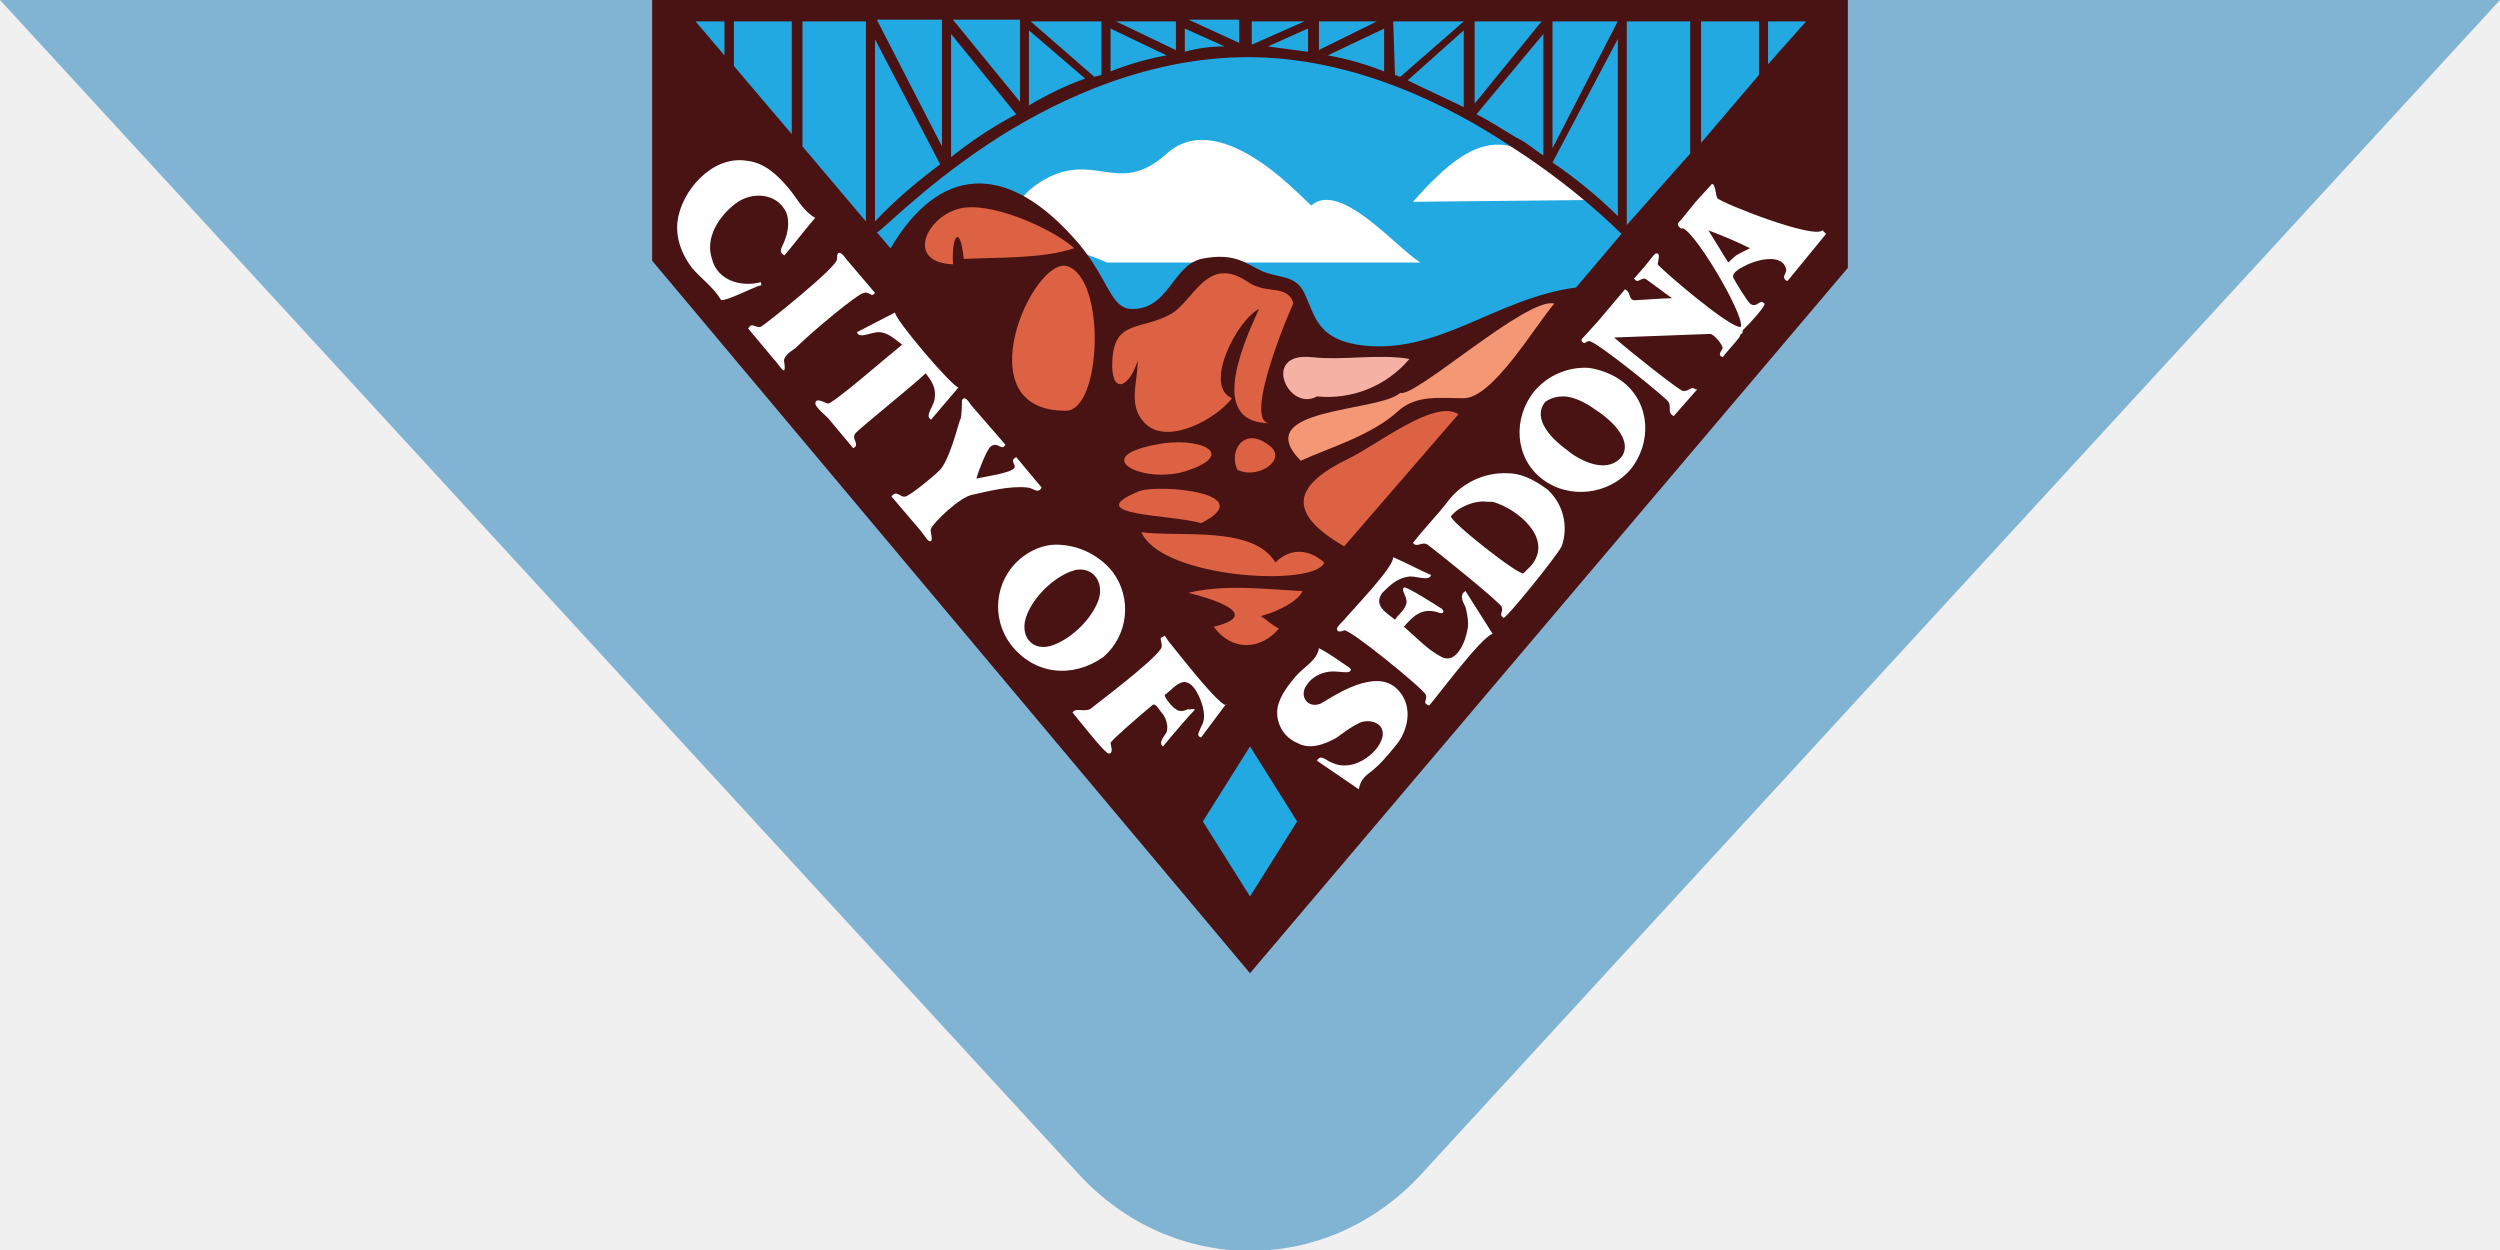
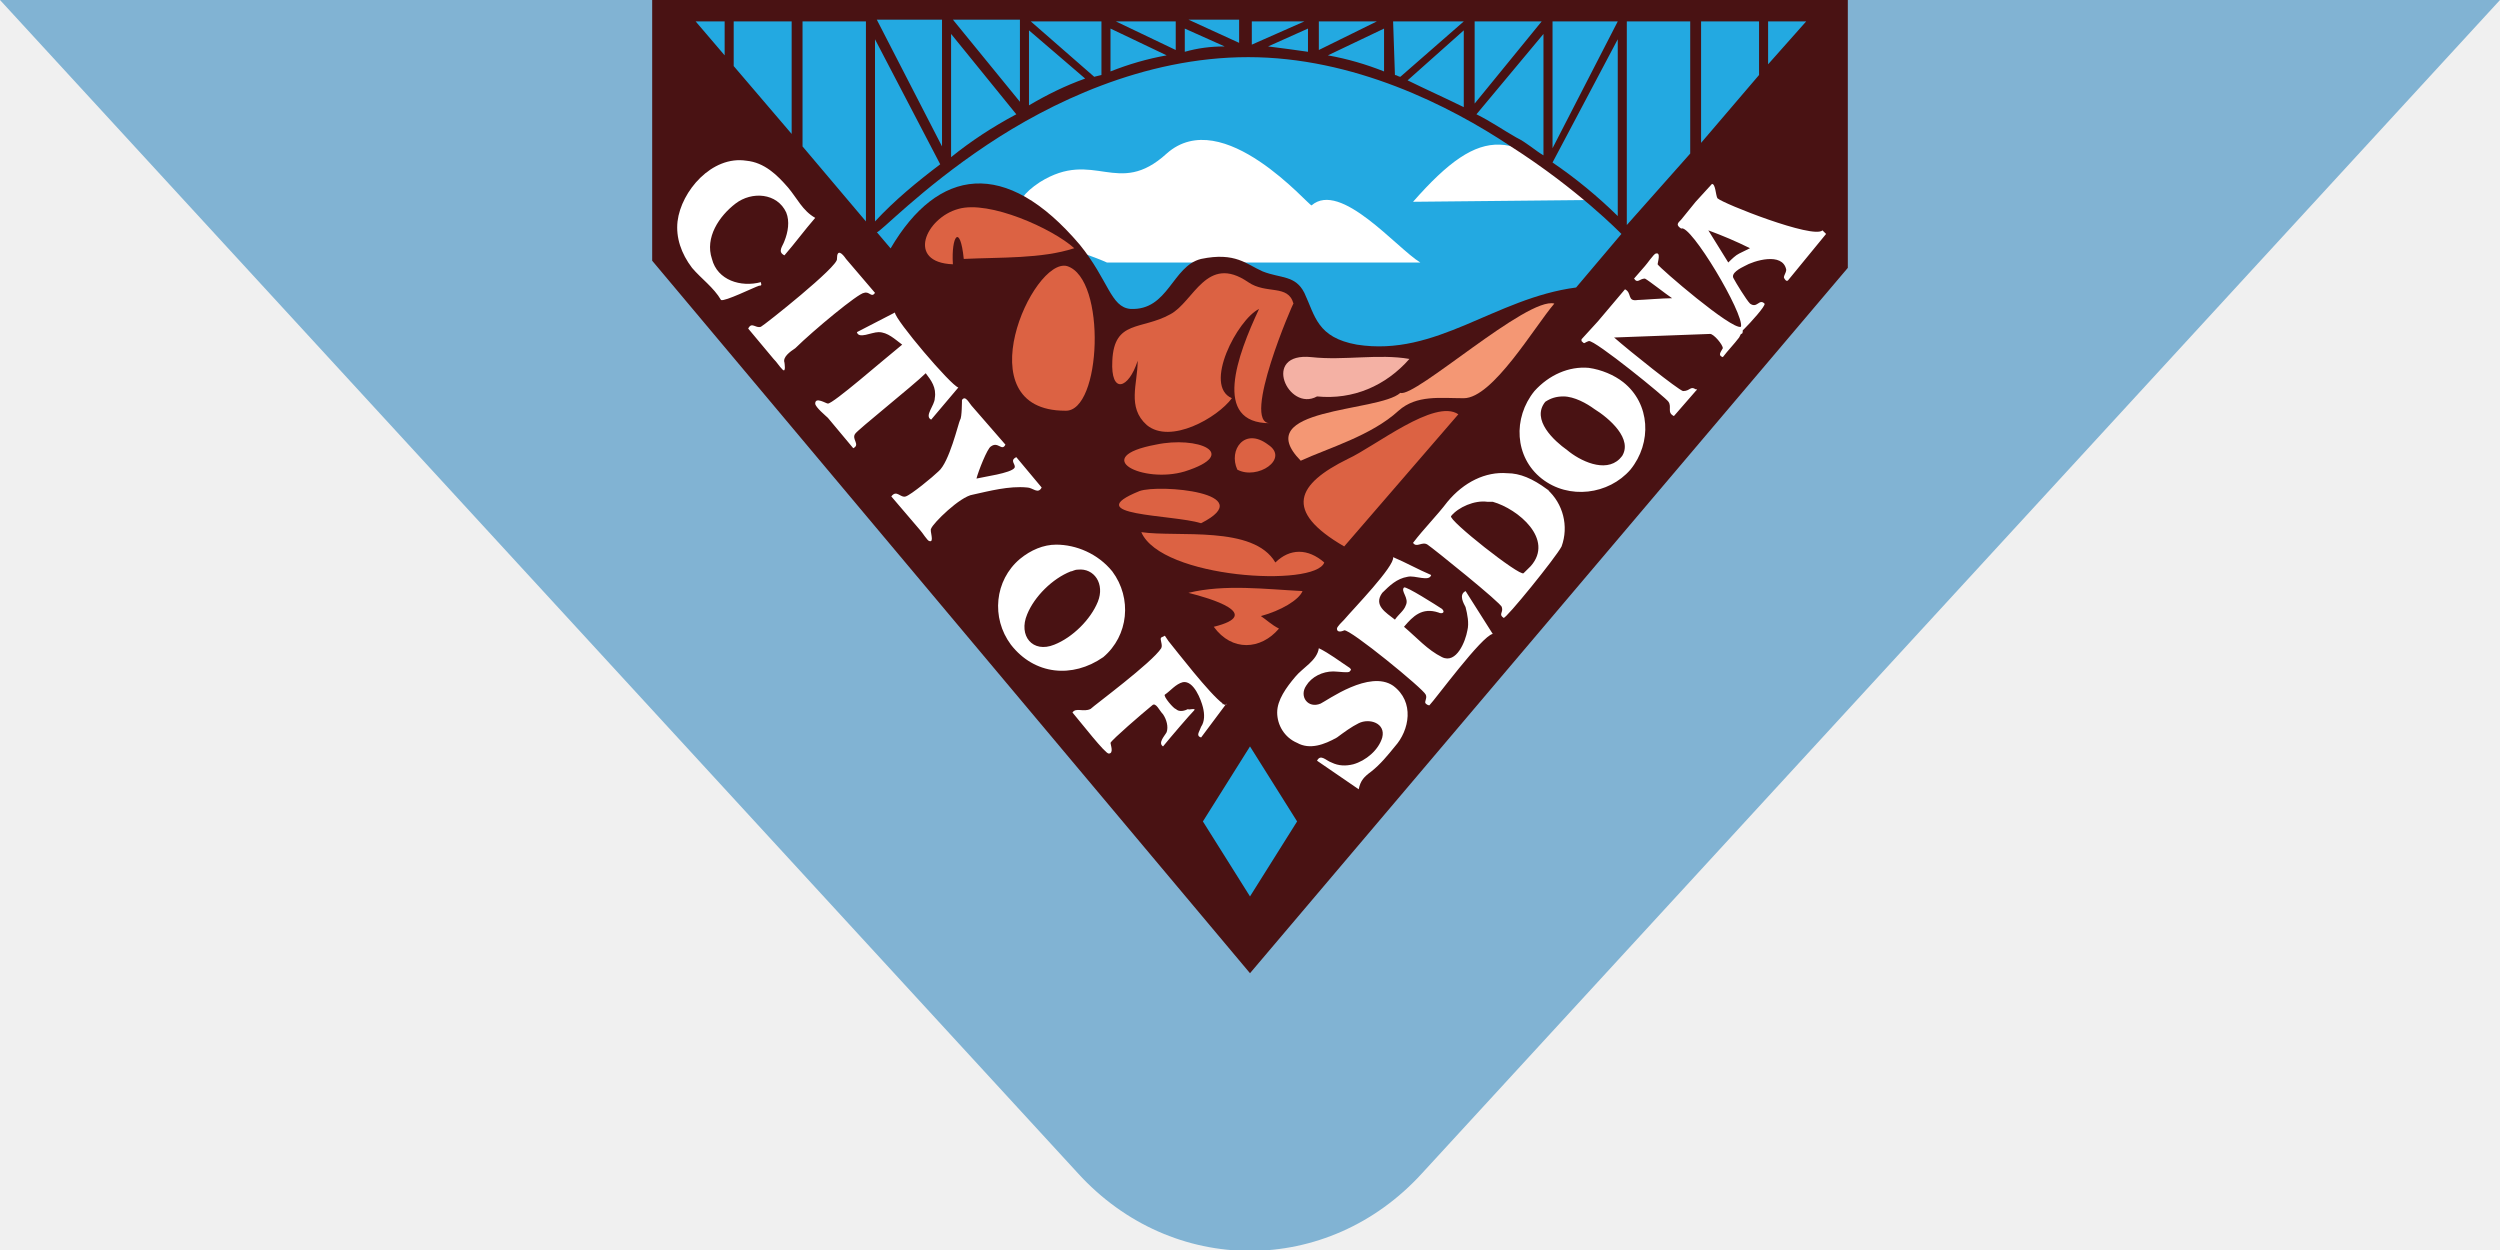
<svg xmlns="http://www.w3.org/2000/svg" width="140" height="70" fill="none">
  <g clip-path="url(#a)">
-     <path fill="#81B3D3" d="M140 0H0l60.36 65.7c5.28 5.8 14 5.8 19.28 0L140 0Z" />
-     <path fill="#23A9E1" d="M37.23.5 69.8 38.4 102.26.7 37.23.5Z" />
-     <path fill="#fff" d="M61.99 14.7h17.55c-1.32-.8-4.47-4.6-6.1-3.2-.1.1-4.96-5.7-8.1-2.9-2.75 2.5-4.06-.3-7.1 1.6-3.66 2.4 2.02 3.7 3.75 4.5Zm27.08-3.5-9.94.1c3.96-4.5 5.68-4 9.94-.1Z" />
-     <path fill="#491213" d="M99.01 3.6V1.2h2.13l-2.13 2.4ZM49.11 13c.1.1 2.43-2.4 6.18-4.9 3.45-2.3 8.72-4.9 14.6-4.9 5.9 0 11.27 2.7 14.72 5 3.75 2.4 6.09 4.8 6.19 4.9l-2.54 3c-4.56.6-7.81 3.9-12.27 3.2-2.24-.4-2.34-1.6-2.95-2.9-.5-1-1.32-.8-2.33-1.2-.91-.4-1.52-1.1-3.45-.7-1.62.4-1.83 2.9-3.96 2.8-1.11-.1-1.21-1.6-2.84-3.6-4.16-4.9-7.95-4.29-10.59.21L49.1 13ZM40.57 1.2v1.9l-1.62-1.9h1.62Zm54.68 0h3.25v3L95.26 8V1.2ZM91.1 12.6V1.2h3.55v7.4l-3.55 4Zm-.5-10.4v9.9a26.33 26.33 0 0 0-3.66-3l3.65-6.9Zm-4.17-.3v6.8c-.5-.3-.9-.7-1.52-1-.7-.4-1.42-.9-2.23-1.3l3.75-4.5Zm-4.46-.2V6c-1.01-.5-2.13-1-3.14-1.5l3.14-2.8Zm.61-.5h3.75l-3.75 4.6V1.2Zm4.36 0h3.65l-3.65 7.1V1.2Zm-8.93 0h3.96l-3.55 3.1c-.1 0-.2-.1-.3-.1l-.1-3Zm-.5.4V4c-1.02-.4-2.03-.7-3.15-.9l3.15-1.5Zm-4.26 0v1.3L71 2.6l2.24-1Zm-6.9 0 2.23 1c-.81 0-1.52.1-2.23.3V1.6Zm-4.16 0 3.14 1.5c-1.11.2-2.13.5-3.14.9V1.6Zm3.65 1.2L62.5 1.2h3.35v1.6Zm3.55-.4-2.84-1.3h2.84v1.3Zm.71-1.2h2.94L70.1 2.5V1.2Zm3.76 0h3.24l-3.24 1.6V1.2ZM61.28 4.3l-3.56-3.1h3.96v3l-.4.1Zm-3.66-2.6 3.15 2.7c-1.12.4-2.13.9-3.15 1.5V1.7Zm-4.36.2 3.65 4.5a22.9 22.9 0 0 0-3.65 2.4V1.9ZM49 2.2l3.65 7c-1.32 1-2.53 2-3.65 3.2V2.2Zm3.75 6L49.1 1.1h3.65v7.1Zm4.37-2.5-3.76-4.6h3.76v4.6ZM44.33 7.5 41.1 3.7V1.2h3.24v6.3Zm.61-6.3h3.55v11.2l-3.55-4.2v-7ZM36.52 0v14.6L70 54.5 103.48 15V0H36.52Z" />
-     <path fill="#23A9E1" d="M67.36 46 70 41.8l2.64 4.2L70 50.2 67.36 46Z" />
-     <path fill="#DC6243" d="M75.28 30.6c-3.45-2-2.64-3.5.2-4.9 1.52-.7 4.87-3.4 6.19-2.5l-6.4 7.4Zm-2.34 2.5c-2.03-.1-4.36-.4-6.39.1 1.22.3 4.26 1.2 1.42 1.9 1.02 1.4 2.64 1.3 3.65.1-.4-.2-.7-.5-1.01-.7 1.11-.3 2.13-.9 2.33-1.4Zm1.22-1.6c-.91-.8-1.93-.8-2.74 0-1.22-2.1-5.48-1.4-7.5-1.7 1.1 2.6 9.73 3.1 10.24 1.7Zm-6.9-2.2c-1.62-.5-6.9-.4-3.45-1.8 1.12-.4 6.8.1 3.45 1.8Zm2.03-3c-.5-1.1.4-2.4 1.72-1.4 1.22.8-.6 2-1.72 1.4Zm-2.94.1c-2.34.7-5.38-.8-1.63-1.5 2.34-.5 4.77.5 1.63 1.5.1 0-.1 0 0 0Zm-2.64-6.2c-.5 1.6-1.52 1.9-1.42 0 .1-2.3 1.62-1.7 3.25-2.6 1.31-.7 2.03-3.4 4.36-1.8 1.01.7 2.23.1 2.53 1.2 0-.1-2.94 6.7-1.31 6.7-3.25 0-1.83-3.8-.61-6.4-1.22.6-3.15 4.3-1.52 5-.82 1.1-3.45 2.6-4.77 1.5-1.12-1-.51-2.3-.51-3.6ZM59.65 23c-5.68 0-1.82-8.6.1-8.1 2.24.7 1.93 8.2-.1 8.1Zm-6.29-8.2c-2.64-.1-1.52-2.6.3-3.1 1.73-.5 5.28 1.1 6.5 2.2-1.83.6-4.16.5-6.19.6-.2-2-.7-1.3-.6.3Z" />
-     <path fill="#F49774" d="M72.84 25.8c-2.94-3 4.36-2.7 5.58-3.8.81.3 7.1-5.4 8.62-5-1.11 1.3-3.45 5.3-5.07 5.3-1.32 0-2.64-.2-3.65.7-1.52 1.4-3.96 2.1-5.48 2.8Z" />
-     <path fill="#F4B1A4" d="M73.75 22.2c-1.62.9-3.14-2.5-.3-2.2 1.83.2 3.75-.2 5.48.1a5.99 5.99 0 0 1-5.18 2.1Z" />
-     <path fill="#fff" d="M51.84 20.9c.3.4.6.8.5 1.4 0 .4-.6 1-.2 1.2l1.53-1.8c-.4-.1-3.55-3.8-3.55-4.2l-2.13 1.1c.1.4.8 0 1.21 0 .51 0 .92.4 1.32.7-1.11.9-3.85 3.3-4.16 3.3-.1 0-.7-.4-.7 0 0 .2.6.7.7.8l1.42 1.7c.4-.2-.1-.5.1-.8.1-.2 3.25-2.7 3.96-3.4Zm-3.45-4.5c.3-.1.4.3.61 0l-1.62-1.9c-.2-.3-.51-.6-.51 0 .1.4-4.06 3.7-4.26 3.8-.3.1-.5-.3-.71.1l1.42 1.7c.2.2.3.4.5.6.2.2.1-.4.1-.4-.1-.3.31-.6.62-.8 1.01-1 3.55-3.1 3.85-3.1Zm-5.78-.6c-1.12.3-2.44-.1-2.74-1.3-.4-1.2.4-2.4 1.32-3.1.91-.7 2.33-.6 2.84.5.2.5.1 1.1-.1 1.6-.1.3-.4.6 0 .8.6-.7 1.11-1.4 1.72-2.1-.7-.4-1.01-1.1-1.52-1.7-.6-.7-1.32-1.4-2.33-1.5-1.93-.3-3.65 1.7-3.86 3.4-.1.9.2 1.8.81 2.6.51.6 1.22 1.1 1.63 1.8.2.1 1.82-.7 2.13-.8.2 0 .1-.1.1-.2-.5.2 0 0 0 0Zm25.87 23.6c-.71-.5-2.64-3-3.05-3.5l-.2-.3-.2.1c-.1.1.1.4 0 .6-.5.8-3.75 3.2-3.96 3.4-.4.2-.8-.1-1.01.2.5.6 1.82 2.3 2.03 2.3.3 0 .1-.5.1-.6.1-.2 1.72-1.6 2.33-2.1.2-.2.4.3.61.5.2.3.3.7.2 1-.1.2-.5.6-.2.8.4-.5 1.52-1.8 1.73-2 .2-.2-.41 0-.3-.1-.21.1-.52.2-.72 0-.1 0-.71-.7-.6-.8.3-.2.6-.6 1-.7.62-.1 1.02 1 1.12 1.4.1.4.1.8-.1 1.1-.1.3-.3.5 0 .6l1.42-1.9c0 .1-.1.1-.2 0-.1 0 .1.1 0 0Zm-9.34-8.9c-.7 0-1.42.3-2.02.8a3.52 3.52 0 0 0-.51 4.8c1.32 1.7 3.45 1.9 5.17.7a3.52 3.52 0 0 0 .51-4.8 4.1 4.1 0 0 0-3.14-1.5Zm1.22 1.4c.92-.1 1.52.8 1.12 1.8-.4 1-1.42 2-2.44 2.4-1.21.5-2.03-.5-1.52-1.7.4-1 1.42-2 2.44-2.4.1 0 .2-.1.4-.1Zm-2.84-4.6c.3 0 .61.4.81 0l-1.42-1.7c-.4.2 0 .4-.1.6-.2.3-1.72.5-2.13.6.1-.4.61-1.7.81-1.8.4-.3.61.3.81-.1l-1.82-2.1c-.2-.2-.4-.7-.61-.4 0 0 0 1-.1 1.1-.1.2-.61 2.4-1.22 2.9-.3.3-1.52 1.3-1.83 1.4-.3.1-.5-.4-.8 0l1.62 1.9c.1.1.4.6.5.6.3.1 0-.6.1-.7.1-.3 1.63-1.8 2.34-1.9.91-.2 2.03-.5 3.04-.4.2 0-.2 0 0 0ZM82.07 34c.1.4.2.9.1 1.3-.1.6-.6 1.9-1.42 1.5-.8-.4-1.42-1.1-2.13-1.7.51-.6 1.02-1.1 1.93-.8.2.1.4 0 .2-.2-.3-.2-2.03-1.3-2.13-1.2-.2.2.3.6.1 1-.1.3-.4.5-.6.8-.51-.4-1.22-.8-.71-1.5.4-.4.8-.8 1.42-.9.4-.1 1.21.3 1.31-.1-.7-.3-1.42-.7-2.13-1 .1.5-2.23 2.9-2.73 3.5-.1.1-.41.4-.41.5 0 .3.4.1.4.1.31-.1 4.47 3.3 4.57 3.6.1.2-.1.4 0 .5 0 0 .1.1.2.1.3-.3 2.95-3.9 3.55-4l-1.52-2.4c-.4.2-.1.7 0 .9Zm-4.06 4.4c-1.31-.9-3.65.8-4.05 1-.71.3-1.22-.4-.81-1 .3-.5.9-.8 1.52-.8.2 0 .91.1.91 0 .1-.1.1-.1 0-.2-.6-.4-1.12-.8-1.72-1.1-.1.7-.92 1.1-1.32 1.6-.51.6-1.02 1.3-1.02 2s.4 1.4 1.12 1.7c.7.4 1.52.1 2.23-.3.4-.3.81-.6 1.22-.8.6-.3 1.52 0 1.32.8-.2.7-.92 1.3-1.63 1.5-.4.1-.8.1-1.21-.1-.3-.1-.61-.5-.82-.1l2.34 1.6c.1-.5.3-.7.7-1 .51-.4.92-.9 1.33-1.4.8-.9 1.11-2.5-.1-3.4Zm17.86-28.1c0 .1 0 .1 0 0l-.91 1-.81 1c-.2.2-.3.3 0 .5.5-.3 3.55 4.8 3.34 5.5-.5.2-4.56-3.3-4.66-3.5 0-.1.2-.7-.1-.6-.1 0-.51.6-.61.7l-.61.7c.2.3.3 0 .6 0 .2.1 1.22.9 1.53 1.1-.51 0-1.73.1-1.93.1-.6.1-.3-.4-.71-.6L89.48 18l-.91 1v.1c.2.2.1.1.4 0 .3-.1 4.36 3.2 4.46 3.4.2.3-.1.6.3.8l1.23-1.4c.1-.1.1-.1 0-.1-.3-.2-.3.1-.71.1-.3-.1-2.95-2.2-3.86-3l5.38-.2c.2 0 .7.6.7.8-.1.2-.3.4 0 .5.31-.4.62-.7.92-1.1l.1-.2c.1 0 .1-.1.1-.2l.1-.1c.31-.3 1.22-1.3 1.12-1.4-.3-.3-.4.3-.81 0-.2-.2-.81-1.2-.91-1.4-.2-.3.4-.6.6-.7.51-.3 2.14-.8 2.34.2 0 .2-.2.4-.1.5 0 0 .1.2.2.1l2.13-2.6-.2-.2c-.5.5-5.58-1.5-5.89-1.8-.1-.2-.1-.8-.3-.8Zm-.2 2.6c.8.3 1.52.6 2.33 1l-.6.3c-.21.1-.41.3-.62.5l-1.11-1.8Zm-6.7 7.7a3.7 3.7 0 0 0-3.04 1.3c-1.22 1.5-1.12 3.7.4 4.9 1.53 1.2 3.76.9 4.97-.5 1.22-1.5 1.12-3.7-.4-4.9-.5-.4-1.22-.7-1.93-.8Zm-1.42 1.6c.6 0 1.32.4 1.73.7.8.5 2.23 1.7 1.52 2.7 0-.1.1-.1-.1.1-.82.8-2.24.1-2.95-.5-.7-.5-2.03-1.7-1.21-2.7.3-.2.6-.3 1.01-.3Zm-3.14 4.3a4 4 0 0 0-3.35 1.6c-.61.8-1.32 1.5-1.93 2.3.2.3.5-.1.81.1.3.2 4.16 3.3 4.16 3.5.1.3-.2.4.1.6.1.1 2.94-3.4 3.25-4 .4-1.1.1-2.4-.81-3.2.1.1.2.1 0 0-.81-.6-1.52-.9-2.23-.9Zm-1.12 1.6h.3c1.42.4 3.45 2.1 2.13 3.6l-.4.4c-.2.2-4.26-3-4.06-3.2.4-.5 1.32-.9 2.03-.8Z" />
+     <path fill="#81B3D3" d="M140 0H0l60.362 65.7c5.276 5.8 14 5.8 19.276 0L140 0Z" />
+     <path fill="#23A9E1" d="m37.232.5 32.565 37.9L102.261.7 37.231.5Z" />
+     <path fill="#fff" d="M61.986 14.7h17.55c-1.319-.8-4.463-4.6-6.087-3.2-.101.1-4.97-5.7-8.116-2.9-2.739 2.5-4.058-.3-7.101 1.6-3.652 2.4 2.029 3.7 3.754 4.5Zm27.087-3.5-9.942.1c3.956-4.5 5.68-4 9.942-.1Z" />
+     <path fill="#491213" d="M99.014 3.6V1.2h2.131l-2.13 2.4ZM49.102 13c.102.1 2.435-2.4 6.189-4.9 3.45-2.3 8.724-4.9 14.608-4.9 5.885 0 11.261 2.7 14.71 5 3.754 2.4 6.088 4.8 6.19 4.9l-2.537 3c-4.565.6-7.812 3.9-12.275 3.2-2.232-.4-2.334-1.6-2.943-2.9-.507-1-1.318-.8-2.333-1.2-.913-.4-1.522-1.1-3.45-.7-1.622.4-1.825 2.9-3.956 2.8-1.116-.1-1.217-1.6-2.84-3.6-4.16-4.9-7.953-4.29-10.591.21l-.772-.91ZM40.58 1.2v1.9l-1.623-1.9h1.623Zm54.68 0h3.247v3L95.261 8V1.2Zm-4.159 11.4V1.2h3.551v7.4l-3.55 4Zm-.507-10.4v9.9a26.327 26.327 0 0 0-3.652-3l3.652-6.9Zm-4.16-.3v6.8c-.507-.3-.912-.7-1.521-1-.71-.4-1.42-.9-2.232-1.3l3.754-4.5Zm-4.463-.2V6c-1.014-.5-2.13-1-3.145-1.5l3.145-2.8Zm.609-.5h3.753L82.58 5.8V1.2Zm4.362 0h3.652l-3.652 7.1V1.2Zm-8.927 0h3.956l-3.55 3.1c-.102 0-.204-.1-.305-.1l-.102-3Zm-.508.4V4c-1.014-.4-2.029-.7-3.145-.9l3.145-1.5Zm-4.26 0v1.3c-.71-.1-1.42-.2-2.233-.3l2.232-1Zm-6.9 0 2.233 1c-.812 0-1.522.1-2.232.3V1.6Zm-4.159 0 3.145 1.5c-1.116.2-2.13.5-3.145.9V1.6Zm3.653 1.2-3.348-1.6h3.348v1.6Zm3.55-.4-2.84-1.3h2.84v1.3Zm.71-1.2h2.942l-2.942 1.3V1.2Zm3.754 0h3.246l-3.246 1.6V1.2Zm-12.58 3.1-3.55-3.1h3.956v3l-.406.1Zm-3.652-2.6 3.145 2.7c-1.116.4-2.13.9-3.145 1.5V1.7Zm-4.362.2 3.652 4.5c-1.319.7-2.536 1.5-3.652 2.4V1.9ZM49 2.2l3.652 7c-1.319 1-2.536 2-3.652 3.2V2.2Zm3.754 6L49.1 1.1h3.653v7.1Zm4.362-2.5-3.754-4.6h3.754v4.6ZM44.333 7.5l-3.246-3.8V1.2h3.246v6.3Zm.609-6.3h3.55v11.2l-3.55-4.2v-7ZM36.522 0v14.6L70 54.5 103.478 15V0H36.522Z" />
+     <path fill="#23A9E1" d="M67.362 46 70 41.8l2.638 4.2L70 50.2 67.362 46Z" />
+     <path fill="#DC6243" d="M75.275 30.6c-3.449-2-2.637-3.5.203-4.9 1.522-.7 4.87-3.4 6.189-2.5l-6.392 7.4Zm-2.333 2.5c-2.029-.1-4.362-.4-6.391.1 1.217.3 4.26 1.2 1.42 1.9 1.014 1.4 2.638 1.3 3.652.1-.406-.2-.71-.5-1.014-.7 1.116-.3 2.13-.9 2.333-1.4Zm1.217-1.6c-.913-.8-1.927-.8-2.739 0-1.217-2.1-5.478-1.4-7.507-1.7 1.116 2.6 9.74 3.1 10.246 1.7Zm-6.898-2.2c-1.623-.5-6.899-.4-3.45-1.8 1.116-.4 6.798.1 3.45 1.8Zm2.029-3c-.508-1.1.406-2.4 1.724-1.4 1.218.8-.608 2-1.724 1.4Zm-2.942.1c-2.334.7-5.377-.8-1.623-1.5 2.333-.5 4.768.5 1.623 1.5-.102 0 .101 0 0 0Zm-2.638-6.2c-.507 1.6-1.522 1.9-1.42 0 .101-2.3 1.623-1.7 3.246-2.6 1.319-.7 2.03-3.4 4.362-1.8 1.015.7 2.232.1 2.537 1.2 0-.1-2.942 6.7-1.32 6.7-3.245 0-1.825-3.8-.608-6.4-1.217.6-3.145 4.3-1.522 5-.811 1.1-3.449 2.6-4.768 1.5-1.116-1-.507-2.3-.507-3.6ZM59.652 23c-5.681 0-1.826-8.6.102-8.1 2.231.7 1.927 8.2-.102 8.1Zm-6.29-8.2c-2.637-.1-1.522-2.6.305-3.1 1.724-.5 5.275 1.1 6.492 2.2-1.826.6-4.16.5-6.188.6-.203-2-.71-1.3-.609.3Z" />
+     <path fill="#F49774" d="M72.84 25.8c-2.941-3 4.363-2.7 5.58-3.8.812.3 7.102-5.4 8.623-5-1.115 1.3-3.449 5.3-5.072 5.3-1.319 0-2.638-.2-3.652.7-1.522 1.4-3.957 2.1-5.478 2.8Z" />
+     <path fill="#F4B1A4" d="M73.754 22.2c-1.624.9-3.145-2.5-.305-2.2 1.826.2 3.754-.2 5.479.1-1.32 1.5-3.145 2.3-5.174 2.1Z" />
+     <path fill="#fff" d="M51.84 20.9c.305.4.61.8.508 1.4 0 .4-.609 1-.203 1.2l1.522-1.8c-.406-.1-3.551-3.8-3.551-4.2l-2.13 1.1c.101.4.811 0 1.217 0 .507 0 .913.4 1.319.7-1.116.9-3.855 3.3-4.16 3.3-.101 0-.71-.4-.71 0 0 .2.609.7.71.8l1.42 1.7c.407-.2-.1-.5.102-.8.102-.2 3.246-2.7 3.957-3.4Zm-3.449-4.5c.305-.1.406.3.609 0l-1.623-1.9c-.203-.3-.507-.6-.507 0 .101.4-4.058 3.7-4.261 3.8-.305.1-.508-.3-.71.1.507.6.913 1.1 1.42 1.7.203.2.304.4.507.6.203.2.102-.4.102-.4-.102-.3.304-.6.608-.8 1.015-1 3.551-3.1 3.855-3.1Zm-5.782-.6c-1.116.3-2.435-.1-2.74-1.3-.405-1.2.406-2.4 1.32-3.1.913-.7 2.333-.6 2.84.5.203.5.101 1.1-.101 1.6-.102.3-.406.6 0 .8.608-.7 1.116-1.4 1.724-2.1-.71-.4-1.014-1.1-1.522-1.7-.608-.7-1.318-1.4-2.333-1.5-1.927-.3-3.652 1.7-3.855 3.4-.101.9.203 1.8.812 2.6.507.6 1.217 1.1 1.623 1.8.203.1 1.826-.7 2.13-.8.203 0 .102-.1.102-.2 0 0-.508.2 0 0Zm25.87 23.6c-.71-.5-2.638-3-3.044-3.5l-.203-.3-.203.1c-.101.1.102.4 0 .6-.507.8-3.754 3.2-3.956 3.4-.406.2-.812-.1-1.015.2.507.6 1.826 2.3 2.029 2.3.304 0 .101-.5.101-.6.102-.2 1.725-1.6 2.334-2.1.203-.2.406.3.608.5.203.3.305.7.203 1-.101.2-.507.6-.203.8.406-.5 1.522-1.8 1.725-2 .203-.2-.406 0-.304-.1-.203.1-.508.2-.71 0-.102 0-.71-.7-.61-.8.305-.2.61-.6 1.015-.7.61-.1 1.015 1 1.116 1.4.102.4.102.8-.101 1.1-.102.3-.304.5 0 .6l1.42-1.9c0 .1-.101.1-.203 0 .102.1-.101 0 0 0Zm-9.334-8.9c-.71 0-1.42.3-2.029.8-1.42 1.2-1.623 3.3-.507 4.8 1.319 1.7 3.449 1.9 5.174.7 1.42-1.2 1.623-3.3.507-4.8-.812-1-2.03-1.5-3.145-1.5Zm1.217 1.4c.913-.1 1.522.8 1.116 1.8-.406 1-1.42 2-2.434 2.4-1.218.5-2.03-.5-1.522-1.7.406-1 1.42-2 2.435-2.4.101 0 .203-.1.405-.1Zm-2.84-4.6c.304 0 .608.4.811 0l-1.42-1.7c-.406.2 0 .4-.101.6-.203.3-1.725.5-2.13.6.1-.4.608-1.7.81-1.8.407-.3.61.3.812-.1l-1.826-2.1c-.203-.2-.406-.7-.608-.4 0 0 0 1-.102 1.1-.101.2-.608 2.4-1.217 2.9-.305.3-1.522 1.3-1.826 1.4-.305.1-.508-.4-.812 0l1.623 1.9c.102.1.406.6.508.6.304.1 0-.6.101-.7.101-.3 1.623-1.8 2.333-1.9.913-.2 2.03-.5 3.044-.4-.203 0 .203 0 0 0Zm24.55 6.7c.102.4.203.9.102 1.3-.102.6-.609 1.9-1.42 1.5-.812-.4-1.42-1.1-2.13-1.7.507-.6 1.014-1.1 1.927-.8.203.1.406 0 .203-.2-.305-.2-2.03-1.3-2.13-1.2-.204.2.304.6.1 1-.1.3-.405.5-.608.8-.507-.4-1.217-.8-.71-1.5.406-.4.811-.8 1.42-.9.406-.1 1.218.3 1.319-.1-.71-.3-1.42-.7-2.13-1 .101.5-2.232 2.9-2.74 3.5-.101.1-.405.4-.405.5 0 .3.405.1.405.1.305-.1 4.464 3.3 4.566 3.6.101.2-.102.4 0 .5 0 0 .101.1.203.1.304-.3 2.942-3.9 3.55-4l-1.521-2.4c-.406.2-.102.7 0 .9Zm-4.058 4.4c-1.318-.9-3.652.8-4.057 1-.71.3-1.218-.4-.812-1 .304-.5.913-.8 1.522-.8.203 0 .913.1.913 0 .101-.1.101-.1 0-.2-.609-.4-1.116-.8-1.725-1.1-.101.7-.913 1.1-1.319 1.6-.507.6-1.014 1.3-1.014 2s.406 1.4 1.116 1.7c.71.4 1.521.1 2.232-.3.405-.3.811-.6 1.217-.8.609-.3 1.522 0 1.319.8-.203.7-.913 1.3-1.623 1.5-.406.1-.812.1-1.218-.1-.304-.1-.608-.5-.811-.1l2.333 1.6c.102-.5.304-.7.71-1 .507-.4.913-.9 1.319-1.4.812-.9 1.116-2.5-.102-3.4ZM95.87 10.3c0 .1 0 .1 0 0l-.913 1-.812 1c-.203.2-.304.3 0 .5.507-.3 3.55 4.8 3.348 5.5-.507.2-4.565-3.3-4.667-3.5 0-.1.203-.7-.101-.6-.102 0-.508.6-.609.7l-.609.7c.203.3.305 0 .609 0 .203.1 1.217.9 1.522 1.1-.508 0-1.725.1-1.928.1-.608.1-.304-.4-.71-.6L89.478 18l-.913 1v.1c.203.2.102.1.406 0 .304-.1 4.362 3.2 4.464 3.4.203.3-.102.6.304.8l1.218-1.4c.101-.1.101-.1 0-.1-.305-.2-.305.1-.71.1-.305-.1-2.943-2.2-3.856-3l5.377-.2c.203 0 .71.6.71.8-.101.2-.304.4 0 .5.305-.4.609-.7.913-1.1l.102-.2c.101 0 .101-.1.101-.2l.102-.1c.304-.3 1.217-1.3 1.116-1.4-.305-.3-.406.3-.812 0-.203-.2-.812-1.2-.913-1.4-.203-.3.406-.6.609-.7.507-.3 2.13-.8 2.333.2 0 .2-.203.4-.101.5 0 0 .101.2.202.1l2.131-2.6-.203-.2c-.507.5-5.58-1.5-5.884-1.8-.102-.2-.102-.8-.304-.8Zm-.203 2.6c.811.3 1.522.6 2.333 1l-.609.3c-.203.1-.405.3-.608.5l-1.116-1.8Zm-6.696 7.7c-1.116-.1-2.232.4-3.043 1.3-1.218 1.5-1.116 3.7.405 4.9 1.522 1.2 3.754.9 4.971-.5 1.218-1.5 1.116-3.7-.405-4.9-.508-.4-1.218-.7-1.928-.8Zm-1.42 1.6c.608 0 1.319.4 1.724.7.812.5 2.232 1.7 1.522 2.7 0-.1.102-.1-.101.1-.812.8-2.232.1-2.942-.5-.71-.5-2.03-1.7-1.218-2.7.305-.2.609-.3 1.015-.3Zm-3.145 4.3c-1.218-.1-2.435.5-3.348 1.6-.609.8-1.319 1.5-1.928 2.3.203.3.508-.1.812.1.304.2 4.16 3.3 4.16 3.5.1.3-.203.4.1.6.102.1 2.943-3.4 3.247-4a2.94 2.94 0 0 0-.811-3.2c.101.1.203.1 0 0-.812-.6-1.522-.9-2.232-.9Zm-1.116 1.6h.304c1.42.4 3.45 2.1 2.13 3.6l-.405.4c-.203.2-4.261-3-4.058-3.2.406-.5 1.319-.9 2.029-.8Z" />
  </g>
  <defs>
    <clipPath id="a">
      <path fill="#fff" d="M0 0h140v70H0z" />
    </clipPath>
  </defs>
</svg>
